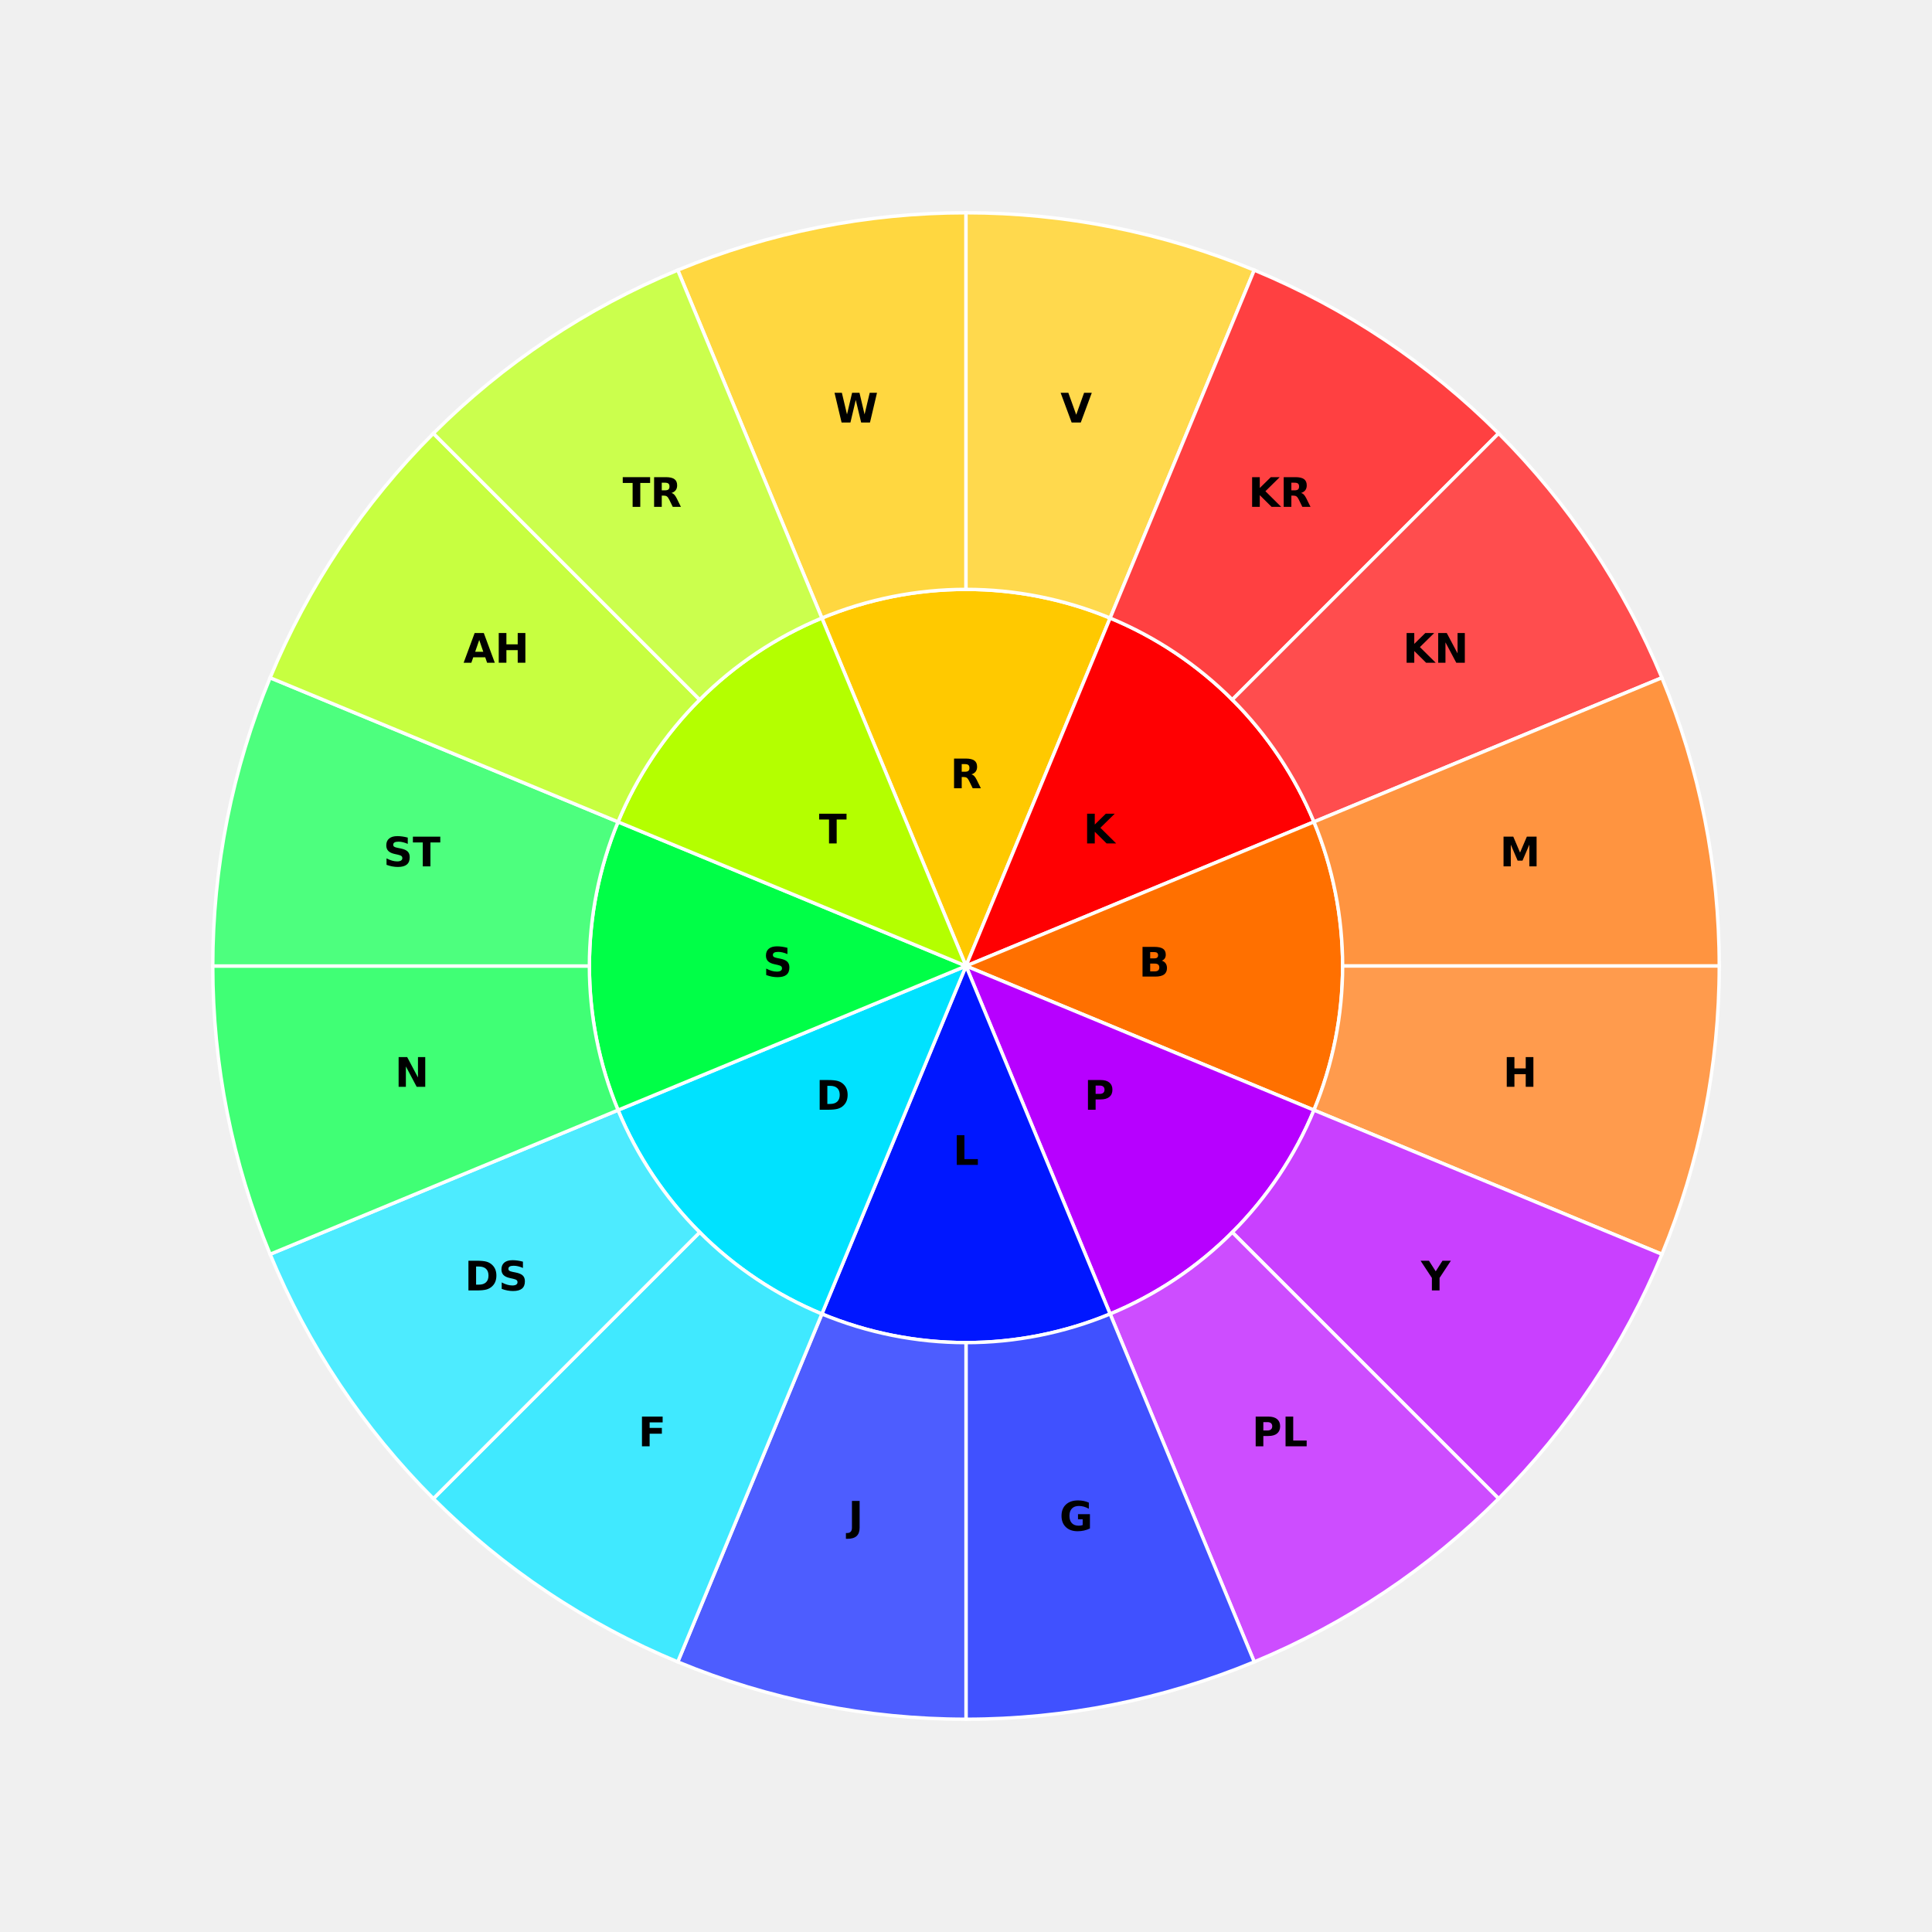
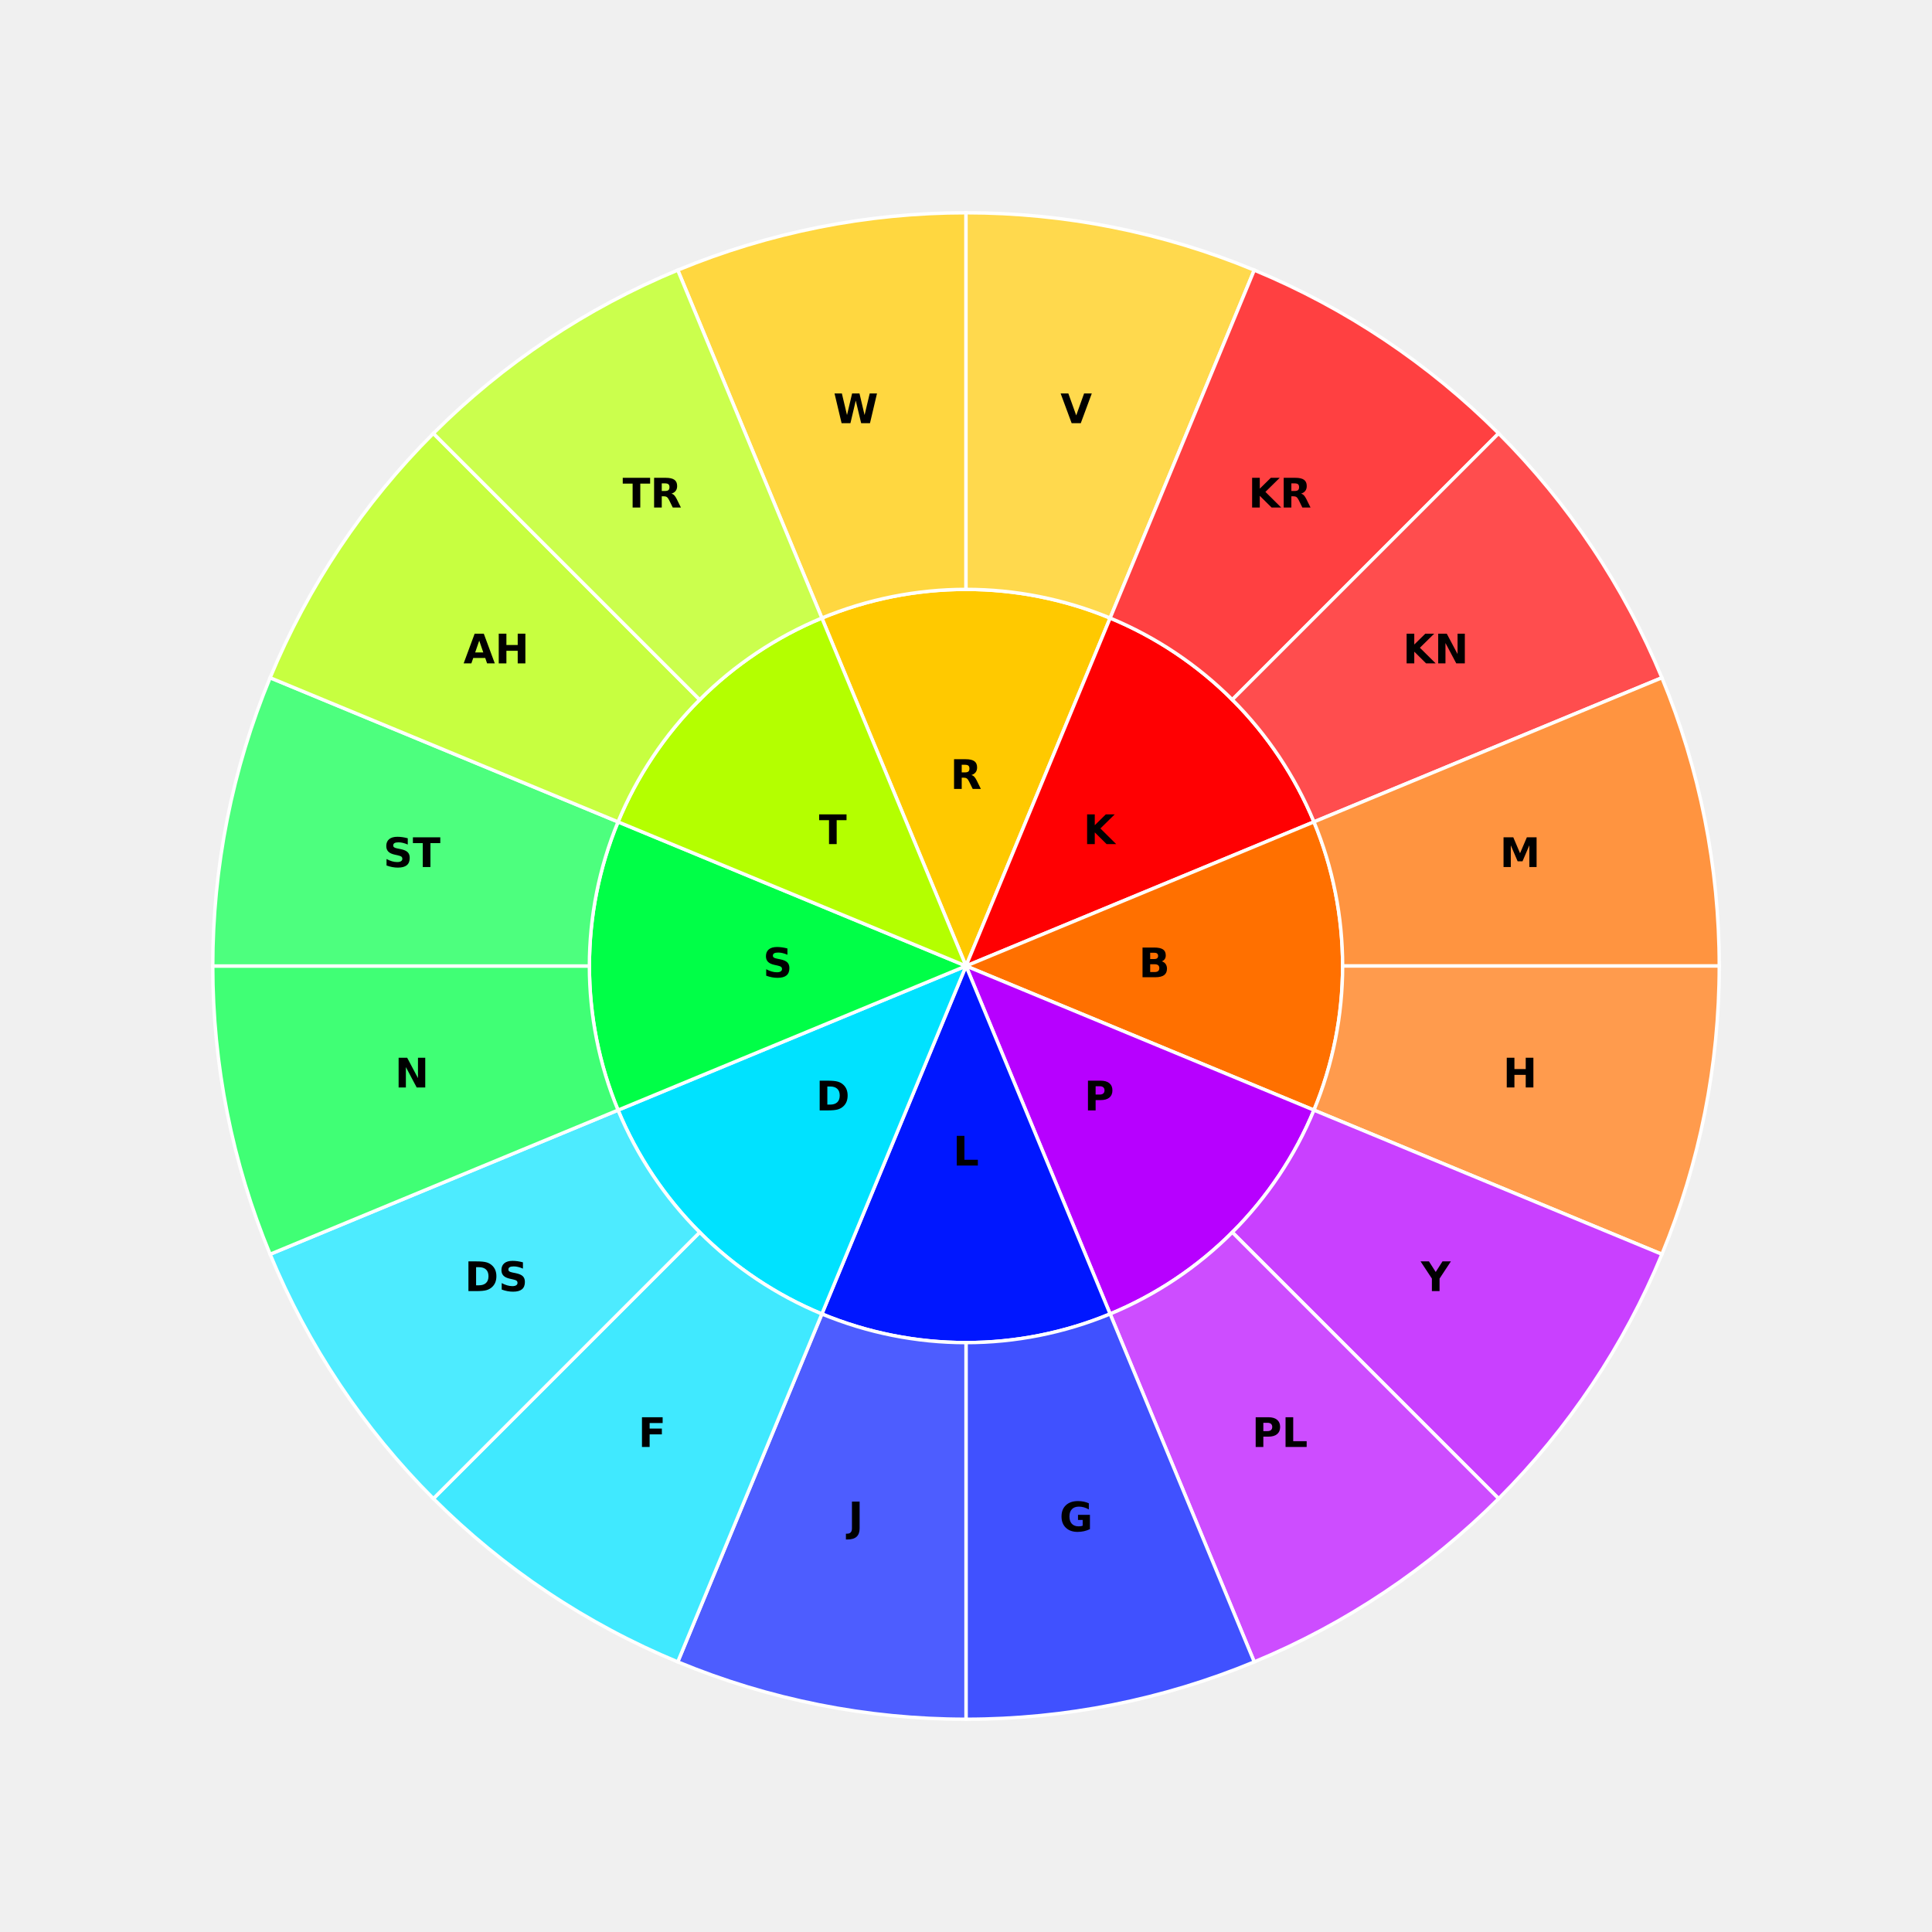
<svg xmlns="http://www.w3.org/2000/svg" xmlns:xlink="http://www.w3.org/1999/xlink" width="568.8pt" height="568.8pt" viewBox="0 0 568.8 568.8" version="1.1">
  <defs>
    <style type="text/css">*{stroke-linejoin: round; stroke-linecap: butt}</style>
  </defs>
  <g id="figure_1">
    <g id="patch_1">
      <path d="M 0 568.8  L 568.8 568.8  L 568.8 0  L 0 0  L 0 568.8  z " style="fill: none" />
    </g>
    <g id="axes_1">
      <g id="patch_2">
        <path d="M 326.832 181.96  C 313.38 176.388 298.961 173.52 284.4 173.52  C 269.839 173.52 255.42 176.388 241.968 181.96  L 284.4 284.4  C 284.4 284.4 284.4 284.4 284.4 284.4  C 284.4 284.4 284.4 284.4 284.4 284.4  z " style="fill: #ffc900; stroke: #ffffff; stroke-linejoin: miter" />
      </g>
      <g id="patch_3">
        <path d="M 386.84 241.968  C 381.268 228.516 373.1 216.292 362.804 205.996  C 352.508 195.7 340.284 187.532 326.832 181.96  L 284.4 284.4  C 284.4 284.4 284.4 284.4 284.4 284.4  C 284.4 284.4 284.4 284.4 284.4 284.4  z " style="fill: #ff0002; stroke: #ffffff; stroke-linejoin: miter" />
      </g>
      <g id="patch_4">
        <path d="M 386.84 326.832  C 392.412 313.38 395.28 298.961 395.28 284.4  C 395.28 269.839 392.412 255.42 386.84 241.968  L 284.4 284.4  C 284.4 284.4 284.4 284.4 284.4 284.4  C 284.4 284.4 284.4 284.4 284.4 284.4  z " style="fill: #ff7000; stroke: #ffffff; stroke-linejoin: miter" />
      </g>
      <g id="patch_5">
        <path d="M 326.832 386.84  C 340.284 381.268 352.508 373.1 362.804 362.804  C 373.1 352.508 381.268 340.284 386.84 326.832  L 284.4 284.4  C 284.4 284.4 284.4 284.4 284.4 284.4  C 284.4 284.4 284.4 284.4 284.4 284.4  z " style="fill: #b700ff; stroke: #ffffff; stroke-linejoin: miter" />
      </g>
      <g id="patch_6">
        <path d="M 241.968 386.84  C 255.42 392.412 269.839 395.28 284.4 395.28  C 298.961 395.28 313.38 392.412 326.832 386.84  L 284.4 284.4  C 284.4 284.4 284.4 284.4 284.4 284.4  C 284.4 284.4 284.4 284.4 284.4 284.4  z " style="fill: #0017ff; stroke: #ffffff; stroke-linejoin: miter" />
      </g>
      <g id="patch_7">
        <path d="M 181.96 326.832  C 187.532 340.284 195.7 352.508 205.996 362.804  C 216.292 373.1 228.516 381.268 241.968 386.84  L 284.4 284.4  C 284.4 284.4 284.4 284.4 284.4 284.4  C 284.4 284.4 284.4 284.4 284.4 284.4  z " style="fill: #00e2ff; stroke: #ffffff; stroke-linejoin: miter" />
      </g>
      <g id="patch_8">
        <path d="M 181.96 241.968  C 176.388 255.42 173.52 269.839 173.52 284.4  C 173.52 298.961 176.388 313.38 181.96 326.832  L 284.4 284.4  C 284.4 284.4 284.4 284.4 284.4 284.4  C 284.4 284.4 284.4 284.4 284.4 284.4  z " style="fill: #00ff47; stroke: #ffffff; stroke-linejoin: miter" />
      </g>
      <g id="patch_9">
        <path d="M 241.968 181.96  C 228.516 187.532 216.292 195.7 205.996 205.996  C 195.7 216.292 187.532 228.516 181.96 241.968  L 284.4 284.4  C 284.4 284.4 284.4 284.4 284.4 284.4  C 284.4 284.4 284.4 284.4 284.4 284.4  z " style="fill: #b4ff00; stroke: #ffffff; stroke-linejoin: miter" />
      </g>
      <g id="patch_10">
        <path d="M 284.4 62.64  C 269.874 62.64 255.383 64.067 241.137 66.901  C 226.89 69.735 212.956 73.962 199.536 79.52  L 241.968 181.96  C 248.678 179.181 255.645 177.067 262.768 175.651  C 269.892 174.234 277.137 173.52 284.4 173.52  z " style="fill: #ffd740; stroke: #ffffff; stroke-linejoin: miter" />
      </g>
      <g id="patch_11">
        <path d="M 369.264 79.52  C 355.844 73.962 341.91 69.735 327.663 66.901  C 313.417 64.067 298.926 62.64 284.4 62.64  L 284.4 173.52  C 291.663 173.52 298.908 174.234 306.032 175.651  C 313.155 177.067 320.122 179.181 326.832 181.96  z " style="fill: #ffd94d; stroke: #ffffff; stroke-linejoin: miter" />
      </g>
      <g id="patch_12">
        <path d="M 441.208 127.592  C 430.937 117.321 419.681 108.083 407.603 100.013  C 395.525 91.943 382.684 85.079 369.264 79.52  L 326.832 181.96  C 333.542 184.74 339.963 188.172 346.002 192.207  C 352.041 196.242 357.668 200.86 362.804 205.996  z " style="fill: #ff4041; stroke: #ffffff; stroke-linejoin: miter" />
      </g>
      <g id="patch_13">
        <path d="M 489.28 199.536  C 483.721 186.116 476.857 173.275 468.787 161.197  C 460.717 149.119 451.479 137.863 441.208 127.592  L 362.804 205.996  C 367.94 211.132 372.558 216.759 376.593 222.798  C 380.628 228.837 384.06 235.258 386.84 241.968  z " style="fill: #ff4d4e; stroke: #ffffff; stroke-linejoin: miter" />
      </g>
      <g id="patch_14">
        <path d="M 506.16 284.4  C 506.16 269.874 504.733 255.383 501.899 241.137  C 499.065 226.89 494.838 212.956 489.28 199.536  L 386.84 241.968  C 389.619 248.678 391.733 255.645 393.149 262.768  C 394.566 269.892 395.28 277.137 395.28 284.4  z " style="fill: #ff9440; stroke: #ffffff; stroke-linejoin: miter" />
      </g>
      <g id="patch_15">
        <path d="M 489.28 369.264  C 494.838 355.844 499.065 341.91 501.899 327.663  C 504.733 313.417 506.16 298.926 506.16 284.4  L 395.28 284.4  C 395.28 291.663 394.566 298.908 393.149 306.032  C 391.733 313.155 389.619 320.122 386.84 326.832  z " style="fill: #ff9b4d; stroke: #ffffff; stroke-linejoin: miter" />
      </g>
      <g id="patch_16">
        <path d="M 441.208 441.208  C 451.479 430.937 460.717 419.681 468.787 407.603  C 476.857 395.525 483.721 382.684 489.28 369.264  L 386.84 326.832  C 384.06 333.542 380.628 339.963 376.593 346.002  C 372.558 352.041 367.94 357.668 362.804 362.804  z " style="fill: #c940ff; stroke: #ffffff; stroke-linejoin: miter" />
      </g>
      <g id="patch_17">
        <path d="M 369.264 489.28  C 382.684 483.721 395.525 476.857 407.603 468.787  C 419.681 460.717 430.937 451.479 441.208 441.208  L 362.804 362.804  C 357.668 367.94 352.041 372.558 346.002 376.593  C 339.963 380.628 333.542 384.06 326.832 386.84  z " style="fill: #cd4dff; stroke: #ffffff; stroke-linejoin: miter" />
      </g>
      <g id="patch_18">
        <path d="M 284.4 506.16  C 298.926 506.16 313.417 504.733 327.663 501.899  C 341.91 499.065 355.844 494.838 369.264 489.28  L 326.832 386.84  C 320.122 389.619 313.155 391.733 306.032 393.149  C 298.908 394.566 291.663 395.28 284.4 395.28  z " style="fill: #4051ff; stroke: #ffffff; stroke-linejoin: miter" />
      </g>
      <g id="patch_19">
        <path d="M 199.536 489.28  C 212.956 494.838 226.89 499.065 241.137 501.899  C 255.383 504.733 269.874 506.16 284.4 506.16  L 284.4 395.28  C 277.137 395.28 269.892 394.566 262.768 393.149  C 255.645 391.733 248.678 389.619 241.968 386.84  z " style="fill: #4d5dff; stroke: #ffffff; stroke-linejoin: miter" />
      </g>
      <g id="patch_20">
        <path d="M 127.592 441.208  C 137.863 451.479 149.119 460.717 161.197 468.787  C 173.275 476.857 186.116 483.721 199.536 489.28  L 241.968 386.84  C 235.258 384.06 228.837 380.628 222.798 376.593  C 216.759 372.558 211.132 367.94 205.996 362.804  z " style="fill: #40e9ff; stroke: #ffffff; stroke-linejoin: miter" />
      </g>
      <g id="patch_21">
        <path d="M 79.52 369.264  C 85.079 382.684 91.943 395.525 100.013 407.603  C 108.083 419.681 117.321 430.937 127.592 441.208  L 205.996 362.804  C 200.86 357.668 196.242 352.041 192.207 346.002  C 188.172 339.963 184.74 333.542 181.96 326.832  z " style="fill: #4debff; stroke: #ffffff; stroke-linejoin: miter" />
      </g>
      <g id="patch_22">
        <path d="M 62.64 284.4  C 62.64 298.926 64.067 313.417 66.901 327.663  C 69.735 341.91 73.962 355.844 79.52 369.264  L 181.96 326.832  C 179.181 320.122 177.067 313.155 175.651 306.032  C 174.234 298.908 173.52 291.663 173.52 284.4  z " style="fill: #40ff75; stroke: #ffffff; stroke-linejoin: miter" />
      </g>
      <g id="patch_23">
        <path d="M 79.52 199.536  C 73.962 212.956 69.735 226.89 66.901 241.137  C 64.067 255.383 62.64 269.874 62.64 284.4  L 173.52 284.4  C 173.52 277.137 174.234 269.892 175.651 262.768  C 177.067 255.645 179.181 248.678 181.96 241.968  z " style="fill: #4dff7e; stroke: #ffffff; stroke-linejoin: miter" />
      </g>
      <g id="patch_24">
-         <path d="M 127.592 127.592  C 117.321 137.863 108.083 149.119 100.013 161.197  C 91.943 173.275 85.079 186.116 79.52 199.536  L 181.96 241.968  C 184.74 235.258 188.172 228.837 192.207 222.798  C 196.242 216.759 200.86 211.132 205.996 205.996  z " style="fill: #c7ff40; stroke: #ffffff; stroke-linejoin: miter" />
+         <path d="M 127.592 127.592  C 117.321 137.863 108.083 149.119 100.013 161.197  C 91.943 173.274 85.079 186.116 79.52 199.536  L 181.96 241.968  C 184.74 235.258 188.172 228.837 192.207 222.798  C 196.242 216.759 200.86 211.132 205.996 205.996  z " style="fill: #c7ff40; stroke: #ffffff; stroke-linejoin: miter" />
      </g>
      <g id="patch_25">
-         <path d="M 199.536 79.52  C 186.116 85.079 173.275 91.943 161.197 100.013  C 149.119 108.083 137.863 117.321 127.592 127.592  L 205.996 205.996  C 211.132 200.86 216.759 196.242 222.798 192.207  C 228.837 188.172 235.258 184.74 241.968 181.96  z " style="fill: #cbff4d; stroke: #ffffff; stroke-linejoin: miter" />
+         <path d="M 199.536 79.52  C 186.116 85.079 173.274 91.943 161.197 100.013  C 149.119 108.083 137.863 117.321 127.592 127.592  L 205.996 205.996  C 211.132 200.86 216.759 196.242 222.798 192.207  C 228.837 188.172 235.258 184.74 241.968 181.96  z " style="fill: #cbff4d; stroke: #ffffff; stroke-linejoin: miter" />
      </g>
      <g id="matplotlib.axis_1" />
      <g id="matplotlib.axis_2" />
      <g id="text_1">
-         <g transform="translate(279.78 232.0772) scale(0.12 -0.12)">
-           <defs>
-             <path id="DejaVuSans-Bold-35" d="M 2297 2597  Q 2675 2597 2839 2737  Q 3003 2878 3003 3200  Q 3003 3519 2839 3656  Q 2675 3794 2297 3794  L 1791 3794  L 1791 2597  L 2297 2597  z M 1791 1766  L 1791 0  L 588 0  L 588 4666  L 2425 4666  Q 3347 4666 3776 4356  Q 4206 4047 4206 3378  Q 4206 2916 3982 2619  Q 3759 2322 3309 2181  Q 3556 2125 3751 1926  Q 3947 1728 4147 1325  L 4800 0  L 3519 0  L 2950 1159  Q 2778 1509 2601 1637  Q 2425 1766 2131 1766  L 1791 1766  z " transform="scale(0.015625)" />
-           </defs>
-           <use xlink:href="#DejaVuSans-Bold-35" />
+         <g transform="translate(279.78 232.2713) scale(0.12 -0.12)">
+           <defs>
+             <path id="DejaVuSans-Bold-52" d="M 2297 2597  Q 2675 2597 2839 2737  Q 3003 2878 3003 3200  Q 3003 3519 2839 3656  Q 2675 3794 2297 3794  L 1791 3794  L 1791 2597  L 2297 2597  z M 1791 1766  L 1791 0  L 588 0  L 588 4666  L 2425 4666  Q 3347 4666 3776 4356  Q 4206 4047 4206 3378  Q 4206 2916 3982 2619  Q 3759 2322 3309 2181  Q 3556 2125 3751 1926  Q 3947 1728 4147 1325  L 4800 0  L 3519 0  L 2950 1159  Q 2778 1509 2601 1637  Q 2425 1766 2131 1766  L 1791 1766  z " transform="scale(0.015625)" />
+           </defs>
+           <use xlink:href="#DejaVuSans-Bold-52" />
        </g>
      </g>
      <g id="text_2">
-         <g transform="translate(318.9529 248.3152) scale(0.12 -0.12)">
-           <defs>
-             <path id="DejaVuSans-Bold-2e" d="M 588 4666  L 1791 4666  L 1791 2963  L 3525 4666  L 4922 4666  L 2675 2456  L 5153 0  L 3647 0  L 1791 1838  L 1791 0  L 588 0  L 588 4666  z " transform="scale(0.015625)" />
-           </defs>
-           <use xlink:href="#DejaVuSans-Bold-2e" />
+         <g transform="translate(318.9529 248.5093) scale(0.12 -0.12)">
+           <defs>
+             <path id="DejaVuSans-Bold-4b" d="M 588 4666  L 1791 4666  L 1791 2963  L 3525 4666  L 4922 4666  L 2675 2456  L 5153 0  L 3647 0  L 1791 1838  L 1791 0  L 588 0  L 588 4666  z " transform="scale(0.015625)" />
+           </defs>
+           <use xlink:href="#DejaVuSans-Bold-4b" />
        </g>
      </g>
      <g id="text_3">
-         <g transform="translate(335.2669 287.5172) scale(0.12 -0.12)">
-           <defs>
-             <path id="DejaVuSans-Bold-25" d="M 2456 2859  Q 2741 2859 2887 2984  Q 3034 3109 3034 3353  Q 3034 3594 2887 3720  Q 2741 3847 2456 3847  L 1791 3847  L 1791 2859  L 2456 2859  z M 2497 819  Q 2859 819 3042 972  Q 3225 1125 3225 1434  Q 3225 1738 3044 1889  Q 2863 2041 2497 2041  L 1791 2041  L 1791 819  L 2497 819  z M 3616 2497  Q 4003 2384 4215 2081  Q 4428 1778 4428 1338  Q 4428 663 3972 331  Q 3516 0 2584 0  L 588 0  L 588 4666  L 2394 4666  Q 3366 4666 3802 4372  Q 4238 4078 4238 3431  Q 4238 3091 4078 2852  Q 3919 2613 3616 2497  z " transform="scale(0.015625)" />
-           </defs>
-           <use xlink:href="#DejaVuSans-Bold-25" />
+         <g transform="translate(335.2669 287.7113) scale(0.12 -0.12)">
+           <defs>
+             <path id="DejaVuSans-Bold-42" d="M 2456 2859  Q 2741 2859 2887 2984  Q 3034 3109 3034 3353  Q 3034 3594 2887 3720  Q 2741 3847 2456 3847  L 1791 3847  L 1791 2859  L 2456 2859  z M 2497 819  Q 2859 819 3042 972  Q 3225 1125 3225 1434  Q 3225 1738 3044 1889  Q 2863 2041 2497 2041  L 1791 2041  L 1791 819  L 2497 819  z M 3616 2497  Q 4003 2384 4215 2081  Q 4428 1778 4428 1338  Q 4428 663 3972 331  Q 3516 0 2584 0  L 588 0  L 588 4666  L 2394 4666  Q 3366 4666 3802 4372  Q 4238 4078 4238 3431  Q 4238 3091 4078 2852  Q 3919 2613 3616 2497  z " transform="scale(0.015625)" />
+           </defs>
+           <use xlink:href="#DejaVuSans-Bold-42" />
        </g>
      </g>
      <g id="text_4">
-         <g transform="translate(319.2042 326.7192) scale(0.12 -0.12)">
-           <defs>
-             <path id="DejaVuSans-Bold-33" d="M 588 4666  L 2584 4666  Q 3475 4666 3951 4270  Q 4428 3875 4428 3144  Q 4428 2409 3951 2014  Q 3475 1619 2584 1619  L 1791 1619  L 1791 0  L 588 0  L 588 4666  z M 1791 3794  L 1791 2491  L 2456 2491  Q 2806 2491 2997 2661  Q 3188 2831 3188 3144  Q 3188 3456 2997 3625  Q 2806 3794 2456 3794  L 1791 3794  z " transform="scale(0.015625)" />
-           </defs>
-           <use xlink:href="#DejaVuSans-Bold-33" />
+         <g transform="translate(319.2042 326.9132) scale(0.12 -0.12)">
+           <defs>
+             <path id="DejaVuSans-Bold-50" d="M 588 4666  L 2584 4666  Q 3475 4666 3951 4270  Q 4428 3875 4428 3144  Q 4428 2409 3951 2014  Q 3475 1619 2584 1619  L 1791 1619  L 1791 0  L 588 0  L 588 4666  z M 1791 3794  L 1791 2491  L 2456 2491  Q 2806 2491 2997 2661  Q 3188 2831 3188 3144  Q 3188 3456 2997 3625  Q 2806 3794 2456 3794  L 1791 3794  z " transform="scale(0.015625)" />
+           </defs>
+           <use xlink:href="#DejaVuSans-Bold-50" />
        </g>
      </g>
      <g id="text_5">
-         <g transform="translate(280.5769 342.9572) scale(0.12 -0.12)">
-           <defs>
-             <path id="DejaVuSans-Bold-2f" d="M 588 4666  L 1791 4666  L 1791 909  L 3903 909  L 3903 0  L 588 0  L 588 4666  z " transform="scale(0.015625)" />
-           </defs>
-           <use xlink:href="#DejaVuSans-Bold-2f" />
+         <g transform="translate(280.5769 343.1513) scale(0.12 -0.12)">
+           <defs>
+             <path id="DejaVuSans-Bold-4c" d="M 588 4666  L 1791 4666  L 1791 909  L 3903 909  L 3903 0  L 588 0  L 588 4666  z " transform="scale(0.015625)" />
+           </defs>
+           <use xlink:href="#DejaVuSans-Bold-4c" />
        </g>
      </g>
      <g id="text_6">
-         <g transform="translate(240.2171 326.7192) scale(0.12 -0.12)">
-           <defs>
-             <path id="DejaVuSans-Bold-27" d="M 1791 3756  L 1791 909  L 2222 909  Q 2959 909 3348 1275  Q 3738 1641 3738 2338  Q 3738 3031 3350 3393  Q 2963 3756 2222 3756  L 1791 3756  z M 588 4666  L 1856 4666  Q 2919 4666 3439 4514  Q 3959 4363 4331 4000  Q 4659 3684 4818 3271  Q 4978 2859 4978 2338  Q 4978 1809 4818 1395  Q 4659 981 4331 666  Q 3956 303 3431 151  Q 2906 0 1856 0  L 588 0  L 588 4666  z " transform="scale(0.015625)" />
-           </defs>
-           <use xlink:href="#DejaVuSans-Bold-27" />
+         <g transform="translate(240.2171 326.9132) scale(0.12 -0.12)">
+           <defs>
+             <path id="DejaVuSans-Bold-44" d="M 1791 3756  L 1791 909  L 2222 909  Q 2959 909 3348 1275  Q 3738 1641 3738 2338  Q 3738 3031 3350 3393  Q 2963 3756 2222 3756  L 1791 3756  z M 588 4666  L 1856 4666  Q 2919 4666 3439 4514  Q 3959 4363 4331 4000  Q 4659 3684 4818 3271  Q 4978 2859 4978 2338  Q 4978 1809 4818 1395  Q 4659 981 4331 666  Q 3956 303 3431 151  Q 2906 0 1856 0  L 588 0  L 588 4666  z " transform="scale(0.015625)" />
+           </defs>
+           <use xlink:href="#DejaVuSans-Bold-44" />
        </g>
      </g>
      <g id="text_7">
-         <g transform="translate(224.6391 287.5172) scale(0.12 -0.12)">
-           <defs>
-             <path id="DejaVuSans-Bold-36" d="M 3834 4519  L 3834 3531  Q 3450 3703 3084 3790  Q 2719 3878 2394 3878  Q 1963 3878 1756 3759  Q 1550 3641 1550 3391  Q 1550 3203 1689 3098  Q 1828 2994 2194 2919  L 2706 2816  Q 3484 2659 3812 2340  Q 4141 2022 4141 1434  Q 4141 663 3683 286  Q 3225 -91 2284 -91  Q 1841 -91 1394 -6  Q 947 78 500 244  L 500 1259  Q 947 1022 1364 901  Q 1781 781 2169 781  Q 2563 781 2772 912  Q 2981 1044 2981 1288  Q 2981 1506 2839 1625  Q 2697 1744 2272 1838  L 1806 1941  Q 1106 2091 782 2419  Q 459 2747 459 3303  Q 459 4000 909 4375  Q 1359 4750 2203 4750  Q 2588 4750 2994 4692  Q 3400 4634 3834 4519  z " transform="scale(0.015625)" />
-           </defs>
-           <use xlink:href="#DejaVuSans-Bold-36" />
+         <g transform="translate(224.6391 287.7112) scale(0.12 -0.12)">
+           <defs>
+             <path id="DejaVuSans-Bold-53" d="M 3834 4519  L 3834 3531  Q 3450 3703 3084 3790  Q 2719 3878 2394 3878  Q 1963 3878 1756 3759  Q 1550 3641 1550 3391  Q 1550 3203 1689 3098  Q 1828 2994 2194 2919  L 2706 2816  Q 3484 2659 3812 2340  Q 4141 2022 4141 1434  Q 4141 663 3683 286  Q 3225 -91 2284 -91  Q 1841 -91 1394 -6  Q 947 78 500 244  L 500 1259  Q 947 1022 1364 901  Q 1781 781 2169 781  Q 2563 781 2772 912  Q 2981 1044 2981 1288  Q 2981 1506 2839 1625  Q 2697 1744 2272 1838  L 1806 1941  Q 1106 2091 782 2419  Q 459 2747 459 3303  Q 459 4000 909 4375  Q 1359 4750 2203 4750  Q 2588 4750 2994 4692  Q 3400 4634 3834 4519  z " transform="scale(0.015625)" />
+           </defs>
+           <use xlink:href="#DejaVuSans-Bold-53" />
        </g>
      </g>
      <g id="text_8">
-         <g transform="translate(241.1049 248.3152) scale(0.12 -0.12)">
-           <defs>
-             <path id="DejaVuSans-Bold-37" d="M 31 4666  L 4331 4666  L 4331 3756  L 2784 3756  L 2784 0  L 1581 0  L 1581 3756  L 31 3756  L 31 4666  z " transform="scale(0.015625)" />
-           </defs>
-           <use xlink:href="#DejaVuSans-Bold-37" />
+         <g transform="translate(241.1049 248.5093) scale(0.12 -0.12)">
+           <defs>
+             <path id="DejaVuSans-Bold-54" d="M 31 4666  L 4331 4666  L 4331 3756  L 2784 3756  L 2784 0  L 1581 0  L 1581 3756  L 31 3756  L 31 4666  z " transform="scale(0.015625)" />
+           </defs>
+           <use xlink:href="#DejaVuSans-Bold-54" />
        </g>
      </g>
      <g id="text_9">
-         <g transform="translate(245.3348 124.393) scale(0.12 -0.12)">
-           <defs>
-             <path id="DejaVuSans-Bold-3a" d="M 191 4666  L 1344 4666  L 2150 1275  L 2950 4666  L 4109 4666  L 4909 1275  L 5716 4666  L 6859 4666  L 5759 0  L 4372 0  L 3525 3547  L 2688 0  L 1300 0  L 191 4666  z " transform="scale(0.015625)" />
-           </defs>
-           <use xlink:href="#DejaVuSans-Bold-3a" />
+         <g transform="translate(245.3348 124.5871) scale(0.12 -0.12)">
+           <defs>
+             <path id="DejaVuSans-Bold-57" d="M 191 4666  L 1344 4666  L 2150 1275  L 2950 4666  L 4109 4666  L 4909 1275  L 5716 4666  L 6859 4666  L 5759 0  L 4372 0  L 3525 3547  L 2688 0  L 1300 0  L 191 4666  z " transform="scale(0.015625)" />
+           </defs>
+           <use xlink:href="#DejaVuSans-Bold-57" />
        </g>
      </g>
      <g id="text_10">
-         <g transform="translate(312.204 124.393) scale(0.12 -0.12)">
-           <defs>
-             <path id="DejaVuSans-Bold-39" d="M 31 4666  L 1241 4666  L 2478 1222  L 3713 4666  L 4922 4666  L 3194 0  L 1759 0  L 31 4666  z " transform="scale(0.015625)" />
-           </defs>
-           <use xlink:href="#DejaVuSans-Bold-39" />
+         <g transform="translate(312.204 124.5871) scale(0.12 -0.12)">
+           <defs>
+             <path id="DejaVuSans-Bold-56" d="M 31 4666  L 1241 4666  L 2478 1222  L 3713 4666  L 4922 4666  L 3194 0  L 1759 0  L 31 4666  z " transform="scale(0.015625)" />
+           </defs>
+           <use xlink:href="#DejaVuSans-Bold-56" />
        </g>
      </g>
      <g id="text_11">
-         <g transform="translate(367.5334 149.2272) scale(0.12 -0.12)">
-           <use xlink:href="#DejaVuSans-Bold-2e" />
-           <use xlink:href="#DejaVuSans-Bold-35" transform="translate(77.48438 0)" />
+         <g transform="translate(367.5334 149.4212) scale(0.12 -0.12)">
+           <use xlink:href="#DejaVuSans-Bold-4b" />
+           <use xlink:href="#DejaVuSans-Bold-52" transform="translate(77.49023 0)" />
        </g>
      </g>
      <g id="text_12">
-         <g transform="translate(413.0197 195.1147) scale(0.12 -0.12)">
-           <defs>
-             <path id="DejaVuSans-Bold-31" d="M 588 4666  L 1931 4666  L 3628 1466  L 3628 4666  L 4769 4666  L 4769 0  L 3425 0  L 1728 3200  L 1728 0  L 588 0  L 588 4666  z " transform="scale(0.015625)" />
-           </defs>
-           <use xlink:href="#DejaVuSans-Bold-2e" />
-           <use xlink:href="#DejaVuSans-Bold-31" transform="translate(77.48438 0)" />
+         <g transform="translate(413.0197 195.3088) scale(0.12 -0.12)">
+           <defs>
+             <path id="DejaVuSans-Bold-4e" d="M 588 4666  L 1931 4666  L 3628 1466  L 3628 4666  L 4769 4666  L 4769 0  L 3425 0  L 1728 3200  L 1728 0  L 588 0  L 588 4666  z " transform="scale(0.015625)" />
+           </defs>
+           <use xlink:href="#DejaVuSans-Bold-4b" />
+           <use xlink:href="#DejaVuSans-Bold-4e" transform="translate(77.49023 0)" />
        </g>
      </g>
      <g id="text_13">
-         <g transform="translate(441.5533 255.0698) scale(0.12 -0.12)">
-           <defs>
-             <path id="DejaVuSans-Bold-30" d="M 588 4666  L 2119 4666  L 3181 2169  L 4250 4666  L 5778 4666  L 5778 0  L 4641 0  L 4641 3413  L 3566 897  L 2803 897  L 1728 3413  L 1728 0  L 588 0  L 588 4666  z " transform="scale(0.015625)" />
-           </defs>
-           <use xlink:href="#DejaVuSans-Bold-30" />
+         <g transform="translate(441.5533 255.2638) scale(0.12 -0.12)">
+           <defs>
+             <path id="DejaVuSans-Bold-4d" d="M 588 4666  L 2119 4666  L 3181 2169  L 4250 4666  L 5778 4666  L 5778 0  L 4641 0  L 4641 3413  L 3566 897  L 2803 897  L 1728 3413  L 1728 0  L 588 0  L 588 4666  z " transform="scale(0.015625)" />
+           </defs>
+           <use xlink:href="#DejaVuSans-Bold-4d" />
        </g>
      </g>
      <g id="text_14">
-         <g transform="translate(442.503 319.9646) scale(0.12 -0.12)">
-           <defs>
-             <path id="DejaVuSans-Bold-2b" d="M 588 4666  L 1791 4666  L 1791 2888  L 3566 2888  L 3566 4666  L 4769 4666  L 4769 0  L 3566 0  L 3566 1978  L 1791 1978  L 1791 0  L 588 0  L 588 4666  z " transform="scale(0.015625)" />
-           </defs>
-           <use xlink:href="#DejaVuSans-Bold-2b" />
+         <g transform="translate(442.5029 320.1587) scale(0.12 -0.12)">
+           <defs>
+             <path id="DejaVuSans-Bold-48" d="M 588 4666  L 1791 4666  L 1791 2888  L 3566 2888  L 3566 4666  L 4769 4666  L 4769 0  L 3566 0  L 3566 1978  L 1791 1978  L 1791 0  L 588 0  L 588 4666  z " transform="scale(0.015625)" />
+           </defs>
+           <use xlink:href="#DejaVuSans-Bold-48" />
        </g>
      </g>
      <g id="text_15">
-         <g transform="translate(418.3457 379.9196) scale(0.12 -0.12)">
-           <defs>
-             <path id="DejaVuSans-Bold-3c" d="M -63 4666  L 1253 4666  L 2316 3003  L 3378 4666  L 4697 4666  L 2919 1966  L 2919 0  L 1716 0  L 1716 1966  L -63 4666  z " transform="scale(0.015625)" />
-           </defs>
-           <use xlink:href="#DejaVuSans-Bold-3c" />
+         <g transform="translate(418.3457 380.1137) scale(0.12 -0.12)">
+           <defs>
+             <path id="DejaVuSans-Bold-59" d="M -63 4666  L 1253 4666  L 2316 3003  L 3378 4666  L 4697 4666  L 2919 1966  L 2919 0  L 1716 0  L 1716 1966  L -63 4666  z " transform="scale(0.015625)" />
+           </defs>
+           <use xlink:href="#DejaVuSans-Bold-59" />
        </g>
      </g>
      <g id="text_16">
-         <g transform="translate(368.5815 425.8072) scale(0.12 -0.12)">
-           <use xlink:href="#DejaVuSans-Bold-33" />
-           <use xlink:href="#DejaVuSans-Bold-2f" transform="translate(73.29688 0)" />
+         <g transform="translate(368.5815 426.0013) scale(0.12 -0.12)">
+           <use xlink:href="#DejaVuSans-Bold-50" />
+           <use xlink:href="#DejaVuSans-Bold-4c" transform="translate(73.29102 0)" />
        </g>
      </g>
      <g id="text_17">
-         <g transform="translate(311.9227 450.6414) scale(0.12 -0.12)">
-           <defs>
-             <path id="DejaVuSans-Bold-2a" d="M 4781 347  Q 4331 128 3847 18  Q 3363 -91 2847 -91  Q 1681 -91 1000 561  Q 319 1213 319 2328  Q 319 3456 1012 4103  Q 1706 4750 2913 4750  Q 3378 4750 3804 4662  Q 4231 4575 4609 4403  L 4609 3438  Q 4219 3659 3833 3768  Q 3447 3878 3059 3878  Q 2341 3878 1952 3476  Q 1563 3075 1563 2328  Q 1563 1588 1938 1184  Q 2313 781 3003 781  Q 3191 781 3352 804  Q 3513 828 3641 878  L 3641 1784  L 2906 1784  L 2906 2591  L 4781 2591  L 4781 347  z " transform="scale(0.015625)" />
-           </defs>
-           <use xlink:href="#DejaVuSans-Bold-2a" />
+         <g transform="translate(311.9227 450.8354) scale(0.12 -0.12)">
+           <defs>
+             <path id="DejaVuSans-Bold-47" d="M 4781 347  Q 4331 128 3847 18  Q 3363 -91 2847 -91  Q 1681 -91 1000 561  Q 319 1213 319 2328  Q 319 3456 1012 4103  Q 1706 4750 2913 4750  Q 3378 4750 3804 4662  Q 4231 4575 4609 4403  L 4609 3438  Q 4219 3659 3833 3768  Q 3447 3878 3059 3878  Q 2341 3878 1952 3476  Q 1563 3075 1563 2328  Q 1563 1588 1938 1184  Q 2313 781 3003 781  Q 3191 781 3352 804  Q 3513 828 3641 878  L 3641 1784  L 2906 1784  L 2906 2591  L 4781 2591  L 4781 347  z " transform="scale(0.015625)" />
+           </defs>
+           <use xlink:href="#DejaVuSans-Bold-47" />
        </g>
      </g>
      <g id="text_18">
-         <g transform="translate(249.7204 450.6414) scale(0.12 -0.12)">
-           <defs>
-             <path id="DejaVuSans-Bold-2d" d="M 588 4666  L 1791 4666  L 1791 453  Q 1791 -419 1317 -850  Q 844 -1281 -116 -1281  L -359 -1281  L -359 -372  L -172 -372  Q 203 -372 395 -162  Q 588 47 588 453  L 588 4666  z " transform="scale(0.015625)" />
-           </defs>
-           <use xlink:href="#DejaVuSans-Bold-2d" />
+         <g transform="translate(249.7204 450.8354) scale(0.12 -0.12)">
+           <defs>
+             <path id="DejaVuSans-Bold-4a" d="M 588 4666  L 1791 4666  L 1791 453  Q 1791 -419 1317 -850  Q 844 -1281 -116 -1281  L -359 -1281  L -359 -372  L -172 -372  Q 203 -372 395 -162  Q 588 47 588 453  L 588 4666  z " transform="scale(0.015625)" />
+           </defs>
+           <use xlink:href="#DejaVuSans-Bold-4a" />
        </g>
      </g>
      <g id="text_19">
-         <g transform="translate(187.8988 425.8072) scale(0.12 -0.12)">
-           <defs>
-             <path id="DejaVuSans-Bold-29" d="M 588 4666  L 3834 4666  L 3834 3756  L 1791 3756  L 1791 2888  L 3713 2888  L 3713 1978  L 1791 1978  L 1791 0  L 588 0  L 588 4666  z " transform="scale(0.015625)" />
-           </defs>
-           <use xlink:href="#DejaVuSans-Bold-29" />
+         <g transform="translate(187.8988 426.0013) scale(0.12 -0.12)">
+           <defs>
+             <path id="DejaVuSans-Bold-46" d="M 588 4666  L 3834 4666  L 3834 3756  L 1791 3756  L 1791 2888  L 3713 2888  L 3713 1978  L 1791 1978  L 1791 0  L 588 0  L 588 4666  z " transform="scale(0.015625)" />
+           </defs>
+           <use xlink:href="#DejaVuSans-Bold-46" />
        </g>
      </g>
      <g id="text_20">
-         <g transform="translate(136.8081 379.9196) scale(0.12 -0.12)">
-           <use xlink:href="#DejaVuSans-Bold-27" />
-           <use xlink:href="#DejaVuSans-Bold-36" transform="translate(83.01562 0)" />
+         <g transform="translate(136.8081 380.1137) scale(0.12 -0.12)">
+           <use xlink:href="#DejaVuSans-Bold-44" />
+           <use xlink:href="#DejaVuSans-Bold-53" transform="translate(83.00781 0)" />
        </g>
      </g>
      <g id="text_21">
-         <g transform="translate(116.2545 319.9646) scale(0.12 -0.12)">
-           <use xlink:href="#DejaVuSans-Bold-31" />
+         <g transform="translate(116.2545 320.1587) scale(0.12 -0.12)">
+           <use xlink:href="#DejaVuSans-Bold-4e" />
        </g>
      </g>
      <g id="text_22">
-         <g transform="translate(112.8617 255.0698) scale(0.12 -0.12)">
-           <use xlink:href="#DejaVuSans-Bold-36" />
-           <use xlink:href="#DejaVuSans-Bold-37" transform="translate(72.01562 0)" />
+         <g transform="translate(112.8617 255.2638) scale(0.12 -0.12)">
+           <use xlink:href="#DejaVuSans-Bold-53" />
+           <use xlink:href="#DejaVuSans-Bold-54" transform="translate(72.02148 0)" />
        </g>
      </g>
      <g id="text_23">
-         <g transform="translate(136.4453 195.1147) scale(0.12 -0.12)">
-           <defs>
-             <path id="DejaVuSans-Bold-24" d="M 3419 850  L 1538 850  L 1241 0  L 31 0  L 1759 4666  L 3194 4666  L 4922 0  L 3713 0  L 3419 850  z M 1838 1716  L 3116 1716  L 2478 3572  L 1838 1716  z " transform="scale(0.015625)" />
-           </defs>
-           <use xlink:href="#DejaVuSans-Bold-24" />
-           <use xlink:href="#DejaVuSans-Bold-2b" transform="translate(77.39062 0)" />
+         <g transform="translate(136.4453 195.3088) scale(0.12 -0.12)">
+           <defs>
+             <path id="DejaVuSans-Bold-41" d="M 3419 850  L 1538 850  L 1241 0  L 31 0  L 1759 4666  L 3194 4666  L 4922 0  L 3713 0  L 3419 850  z M 1838 1716  L 3116 1716  L 2478 3572  L 1838 1716  z " transform="scale(0.015625)" />
+           </defs>
+           <use xlink:href="#DejaVuSans-Bold-41" />
+           <use xlink:href="#DejaVuSans-Bold-48" transform="translate(77.39258 0)" />
        </g>
      </g>
      <g id="text_24">
-         <g transform="translate(183.2844 149.2272) scale(0.12 -0.12)">
-           <use xlink:href="#DejaVuSans-Bold-37" />
-           <use xlink:href="#DejaVuSans-Bold-35" transform="translate(68.21875 0)" />
+         <g transform="translate(183.2844 149.4212) scale(0.12 -0.12)">
+           <use xlink:href="#DejaVuSans-Bold-54" />
+           <use xlink:href="#DejaVuSans-Bold-52" transform="translate(68.21289 0)" />
        </g>
      </g>
    </g>
  </g>
</svg>
